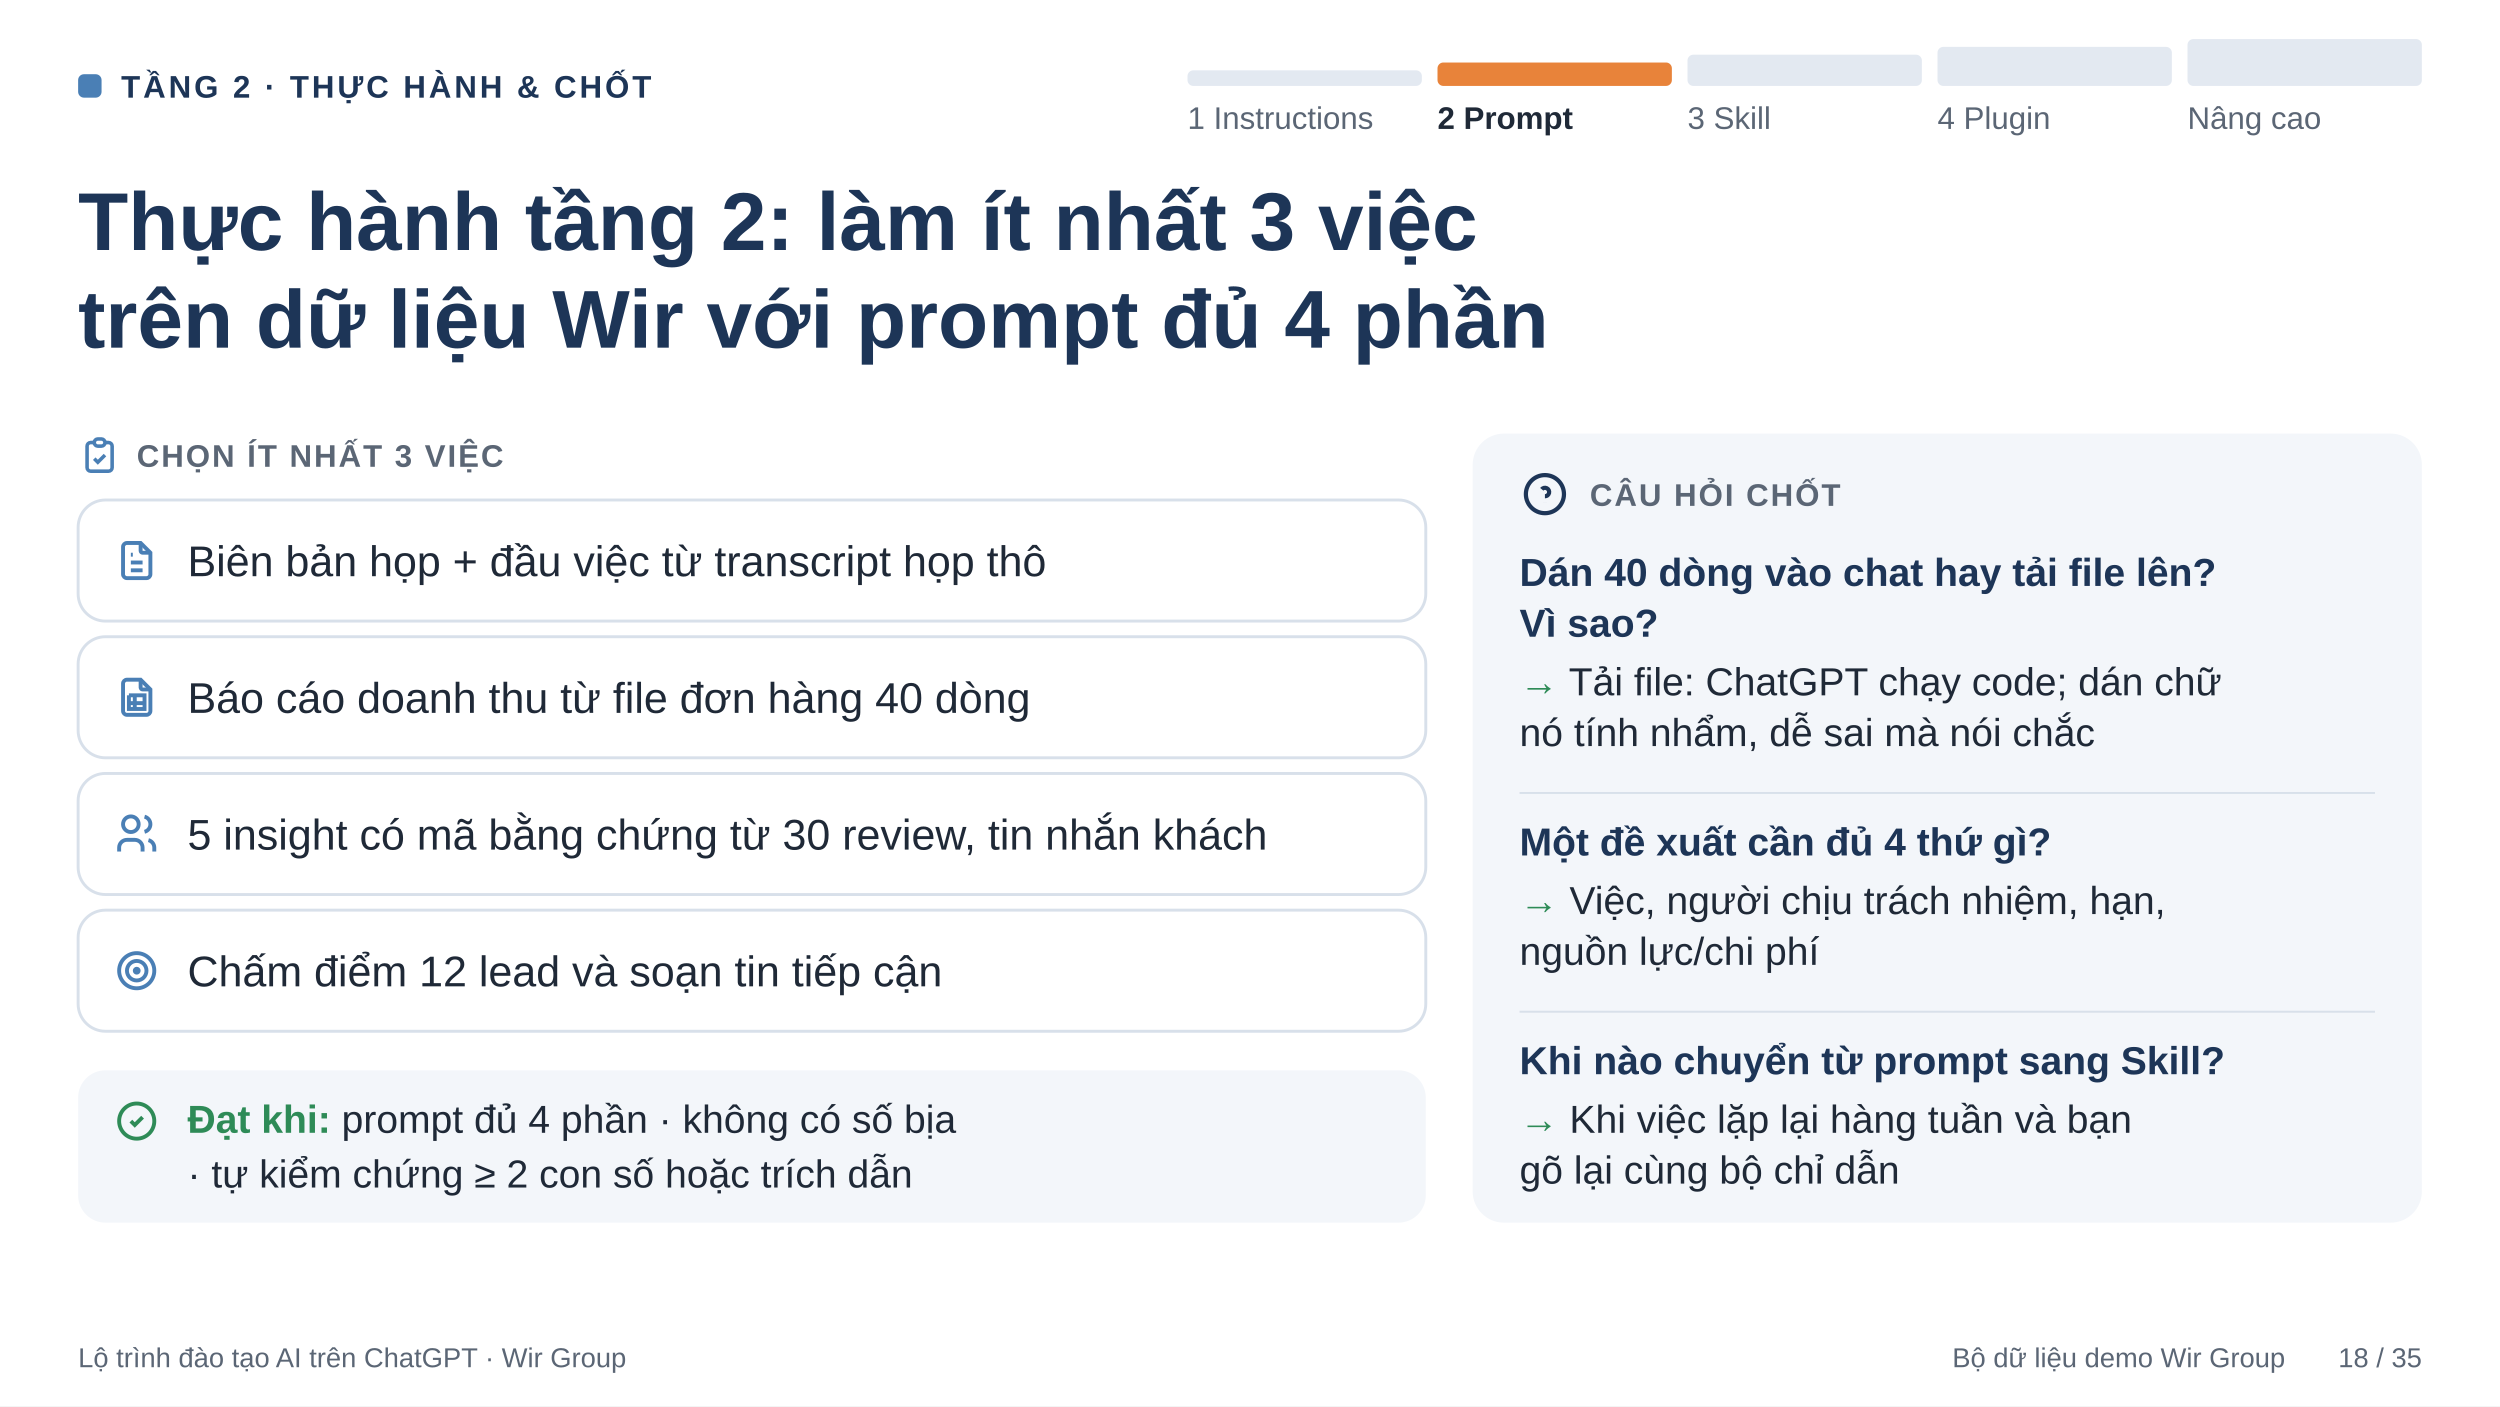
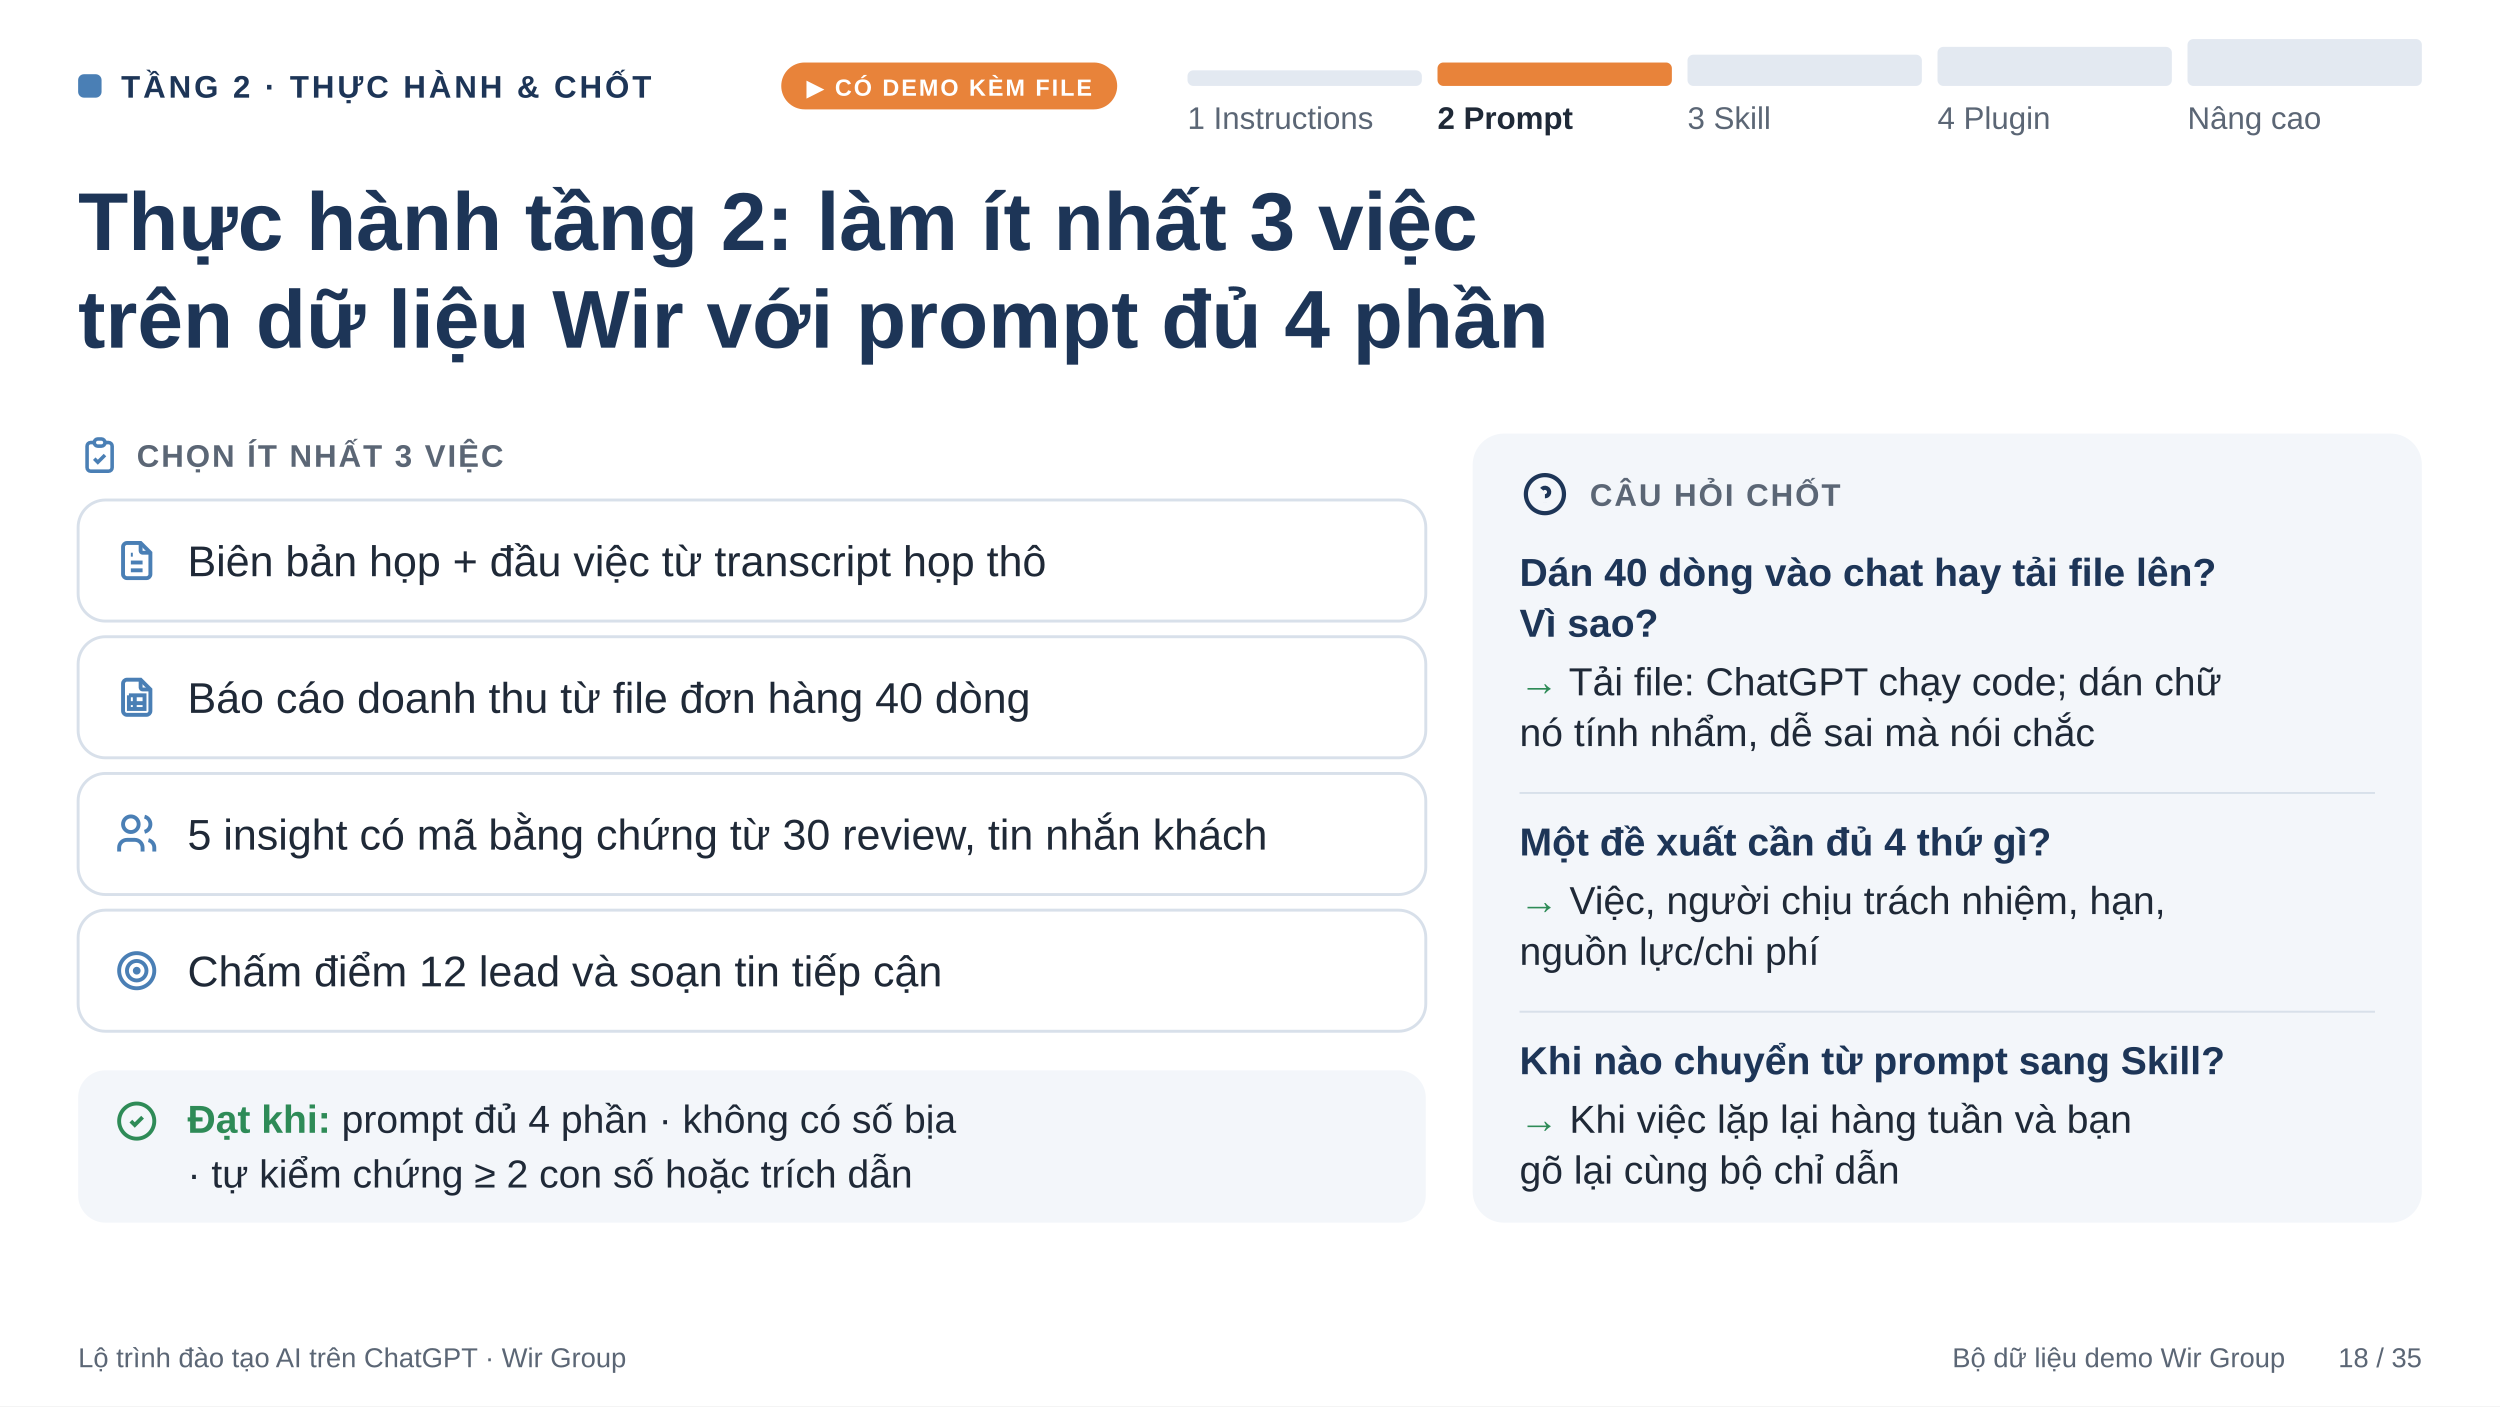
<svg xmlns="http://www.w3.org/2000/svg" viewBox="0 0 1280 720" width="1280" height="720" font-family="Aptos, 'Segoe UI', Arial, sans-serif" data-pptx-page-role="content">
  <rect id="bg" data-pptx-role="background" x="0" y="0" width="1280" height="720" fill="#FFFFFF" />
  <g id="section-kicker" data-pptx-role="chrome" data-pptx-bounds="40 30 540 30">
    <rect x="40" y="38" width="12" height="12" rx="3" fill="#4A7FB5" />
    <text x="62" y="50" font-size="16" font-weight="bold" letter-spacing="1.5" fill="#1D3557">TẦNG 2 · THỰC HÀNH &amp; CHỐT</text>
+   </g>
+   <g id="demo-flag" data-pptx-role="chrome" data-pptx-bounds="400 30 180 28">
+     <rect x="400" y="32" width="172" height="24" rx="12" fill="#E8833A" />
+     <text x="486" y="49" font-size="12" font-weight="bold" letter-spacing="1" fill="#FFFFFF" text-anchor="middle">▶ CÓ DEMO KÈM FILE</text>
  </g>
  <g id="roadmap-tracker" data-pptx-role="chrome" data-pptx-bounds="600 14 640 62">
    <rect x="608" y="36" width="120" height="8" rx="3" fill="#E3E9F1" />
    <rect x="736" y="32" width="120" height="12" rx="3" fill="#E8833A" />
    <rect x="864" y="28" width="120" height="16" rx="3" fill="#E3E9F1" />
    <rect x="992" y="24" width="120" height="20" rx="3" fill="#E3E9F1" />
    <rect x="1120" y="20" width="120" height="24" rx="3" fill="#E3E9F1" />
    <text x="608" y="66" font-size="16" fill="#5B6675">1 Instructions</text>
    <text x="736" y="66" font-size="16" font-weight="bold" fill="#1F2937">2 Prompt</text>
    <text x="864" y="66" font-size="16" fill="#5B6675">3 Skill</text>
    <text x="992" y="66" font-size="16" fill="#5B6675">4 Plugin</text>
    <text x="1120" y="66" font-size="16" fill="#5B6675">Nâng cao</text>
  </g>
  <text font-size="42" font-weight="bold" fill="#1D3557" x="40" y="128">Thực hành tầng 2: làm ít nhất 3 việc</text>
  <text font-size="42" font-weight="bold" fill="#1D3557" x="40" y="178">trên dữ liệu Wir với prompt đủ 4 phần</text>
  <g id="practice-tasks" data-pptx-bounds="40 220 690 316">
    <g transform="translate(40, 222) scale(0.916667)" fill="none" stroke="#4A7FB5" stroke-width="2">
      <path d="M9 5h-2a2 2 0 0 0 -2 2v12a2 2 0 0 0 2 2h10a2 2 0 0 0 2 -2v-12a2 2 0 0 0 -2 -2h-2" />
      <path d="M9 5a2 2 0 0 1 2 -2h2a2 2 0 0 1 2 2a2 2 0 0 1 -2 2h-2a2 2 0 0 1 -2 -2" />
      <path d="M9 14l2 2l4 -4" />
    </g>
    <text x="70" y="239" font-size="16" font-weight="bold" letter-spacing="1" fill="#5B6675">CHỌN ÍT NHẤT 3 VIỆC</text>
    <rect x="40" y="256" width="690" height="62" rx="14" fill="#FFFFFF" stroke="#D8E0EA" stroke-width="1.5" />
    <g transform="translate(58, 275)" fill="none" stroke="#4A7FB5" stroke-width="2">
      <path d="M14 3v4a1 1 0 0 0 1 1h4" />
      <path d="M17 21h-10a2 2 0 0 1 -2 -2v-14a2 2 0 0 1 2 -2h7l5 5v11a2 2 0 0 1 -2 2" />
      <path d="M9 9l1 0" />
      <path d="M9 13l6 0" />
      <path d="M9 17l6 0" />
    </g>
    <text x="96" y="295" font-size="22" fill="#1F2937">Biên bản họp + đầu việc từ transcript họp thô</text>
    <rect x="40" y="326" width="690" height="62" rx="14" fill="#FFFFFF" stroke="#D8E0EA" stroke-width="1.5" />
    <g transform="translate(58, 345)" fill="none" stroke="#4A7FB5" stroke-width="2">
      <path d="M14 3v4a1 1 0 0 0 1 1h4" />
      <path d="M17 21h-10a2 2 0 0 1 -2 -2v-14a2 2 0 0 1 2 -2h7l5 5v11a2 2 0 0 1 -2 2" />
      <path d="M8 11h8v7h-8l0 -7" />
      <path d="M8 15h8" />
      <path d="M11 11v7" />
    </g>
    <text x="96" y="365" font-size="22" fill="#1F2937">Báo cáo doanh thu từ file đơn hàng 40 dòng</text>
    <rect x="40" y="396" width="690" height="62" rx="14" fill="#FFFFFF" stroke="#D8E0EA" stroke-width="1.5" />
    <g transform="translate(58, 415)" fill="none" stroke="#4A7FB5" stroke-width="2">
      <path d="M5 7a4 4 0 1 0 8 0a4 4 0 1 0 -8 0" />
      <path d="M3 21v-2a4 4 0 0 1 4 -4h4a4 4 0 0 1 4 4v2" />
      <path d="M16 3.13a4 4 0 0 1 0 7.75" />
      <path d="M21 21v-2a4 4 0 0 0 -3 -3.85" />
    </g>
    <text x="96" y="435" font-size="22" fill="#1F2937">5 insight có mã bằng chứng từ 30 review, tin nhắn khách</text>
    <rect x="40" y="466" width="690" height="62" rx="14" fill="#FFFFFF" stroke="#D8E0EA" stroke-width="1.5" />
    <g transform="translate(58, 485)" fill="none" stroke="#4A7FB5" stroke-width="2">
      <path d="M11 12a1 1 0 1 0 2 0a1 1 0 1 0 -2 0" />
      <path d="M7 12a5 5 0 1 0 10 0a5 5 0 1 0 -10 0" />
      <path d="M3 12a9 9 0 1 0 18 0a9 9 0 1 0 -18 0" />
    </g>
    <text x="96" y="505" font-size="22" fill="#1F2937">Chấm điểm 12 lead và soạn tin tiếp cận</text>
  </g>
  <g id="practice-pass" data-pptx-bounds="40 548 690 78">
    <rect x="40" y="548" width="690" height="78" rx="14" fill="#F3F6FA" />
    <g transform="translate(58, 562)" fill="none" stroke="#2E8B57" stroke-width="2">
      <path d="M3 12a9 9 0 1 0 18 0a9 9 0 1 0 -18 0" />
      <path d="M9 12l2 2l4 -4" />
    </g>
    <text font-size="20" fill="#1F2937" x="96" y="580">
      <tspan>
        <tspan font-weight="bold" fill="#2E8B57">Đạt khi:</tspan> prompt đủ 4 phần · không có số bịa</tspan>
    </text>
    <text font-size="20" fill="#1F2937" x="96" y="608">· tự kiểm chứng ≥ 2 con số hoặc trích dẫn</text>
  </g>
  <g id="quiz-card" data-pptx-bounds="754 222 486 404">
    <rect x="754" y="222" width="486" height="404" rx="16" fill="#F3F6FA" />
    <g transform="translate(778, 240) scale(1.08333)" fill="none" stroke="#1D3557" stroke-width="2">
      <path d="M3 12a9 9 0 1 0 18 0a9 9 0 0 0 -18 0" />
      <path d="M12 16v.01" />
      <path d="M12 13a2 2 0 0 0 .914 -3.782a1.98 1.98 0 0 0 -2.414 .483" />
    </g>
    <text x="814" y="259" font-size="16" font-weight="bold" letter-spacing="1" fill="#5B6675">CÂU HỎI CHỐT</text>
    <text font-size="20" font-weight="bold" fill="#1D3557" x="778" y="300">Dán 40 dòng vào chat hay tải file lên?</text>
    <text font-size="20" font-weight="bold" fill="#1D3557" x="778" y="326">Vì sao?</text>
    <line x1="778" y1="406" x2="1216" y2="406" stroke="#D8E0EA" stroke-width="1" />
    <text x="778" y="438" font-size="20" font-weight="bold" fill="#1D3557">Một đề xuất cần đủ 4 thứ gì?</text>
    <line x1="778" y1="518" x2="1216" y2="518" stroke="#D8E0EA" stroke-width="1" />
    <text x="778" y="550" font-size="20" font-weight="bold" fill="#1D3557">Khi nào chuyển từ prompt sang Skill?</text>
  </g>
  <g id="answer-1" data-pptx-bounds="778 336 438 56">
    <text font-size="20" fill="#1F2937" x="778" y="356">
      <tspan>
        <tspan font-weight="bold" fill="#2E8B57">→</tspan> Tải file: ChatGPT chạy code; dán chữ</tspan>
    </text>
    <text font-size="20" fill="#1F2937" x="778" y="382">nó tính nhẩm, dễ sai mà nói chắc</text>
  </g>
  <g id="answer-2" data-pptx-bounds="778 448 438 56">
    <text font-size="20" fill="#1F2937" x="778" y="468">
      <tspan>
        <tspan font-weight="bold" fill="#2E8B57">→</tspan> Việc, người chịu trách nhiệm, hạn,</tspan>
    </text>
    <text font-size="20" fill="#1F2937" x="778" y="494">nguồn lực/chi phí</text>
  </g>
  <g id="answer-3" data-pptx-bounds="778 560 438 56">
    <text font-size="20" fill="#1F2937" x="778" y="580">
      <tspan>
        <tspan font-weight="bold" fill="#2E8B57">→</tspan> Khi việc lặp lại hàng tuần và bạn</tspan>
    </text>
    <text font-size="20" fill="#1F2937" x="778" y="606">gõ lại cùng bộ chỉ dẫn</text>
  </g>
  <text id="footer-course" data-pptx-role="footer" x="40" y="700" font-size="14" fill="#5B6675">Lộ trình đào tạo AI trên ChatGPT · Wir Group</text>
  <text id="source-note" data-pptx-role="footer" x="1170" y="700" font-size="14" text-anchor="end" fill="#5B6675">Bộ dữ liệu demo Wir Group</text>
  <text id="page-number" data-pptx-role="page-number" x="1240" y="700" font-size="14" text-anchor="end" fill="#5B6675">18 / 35</text>
</svg>
